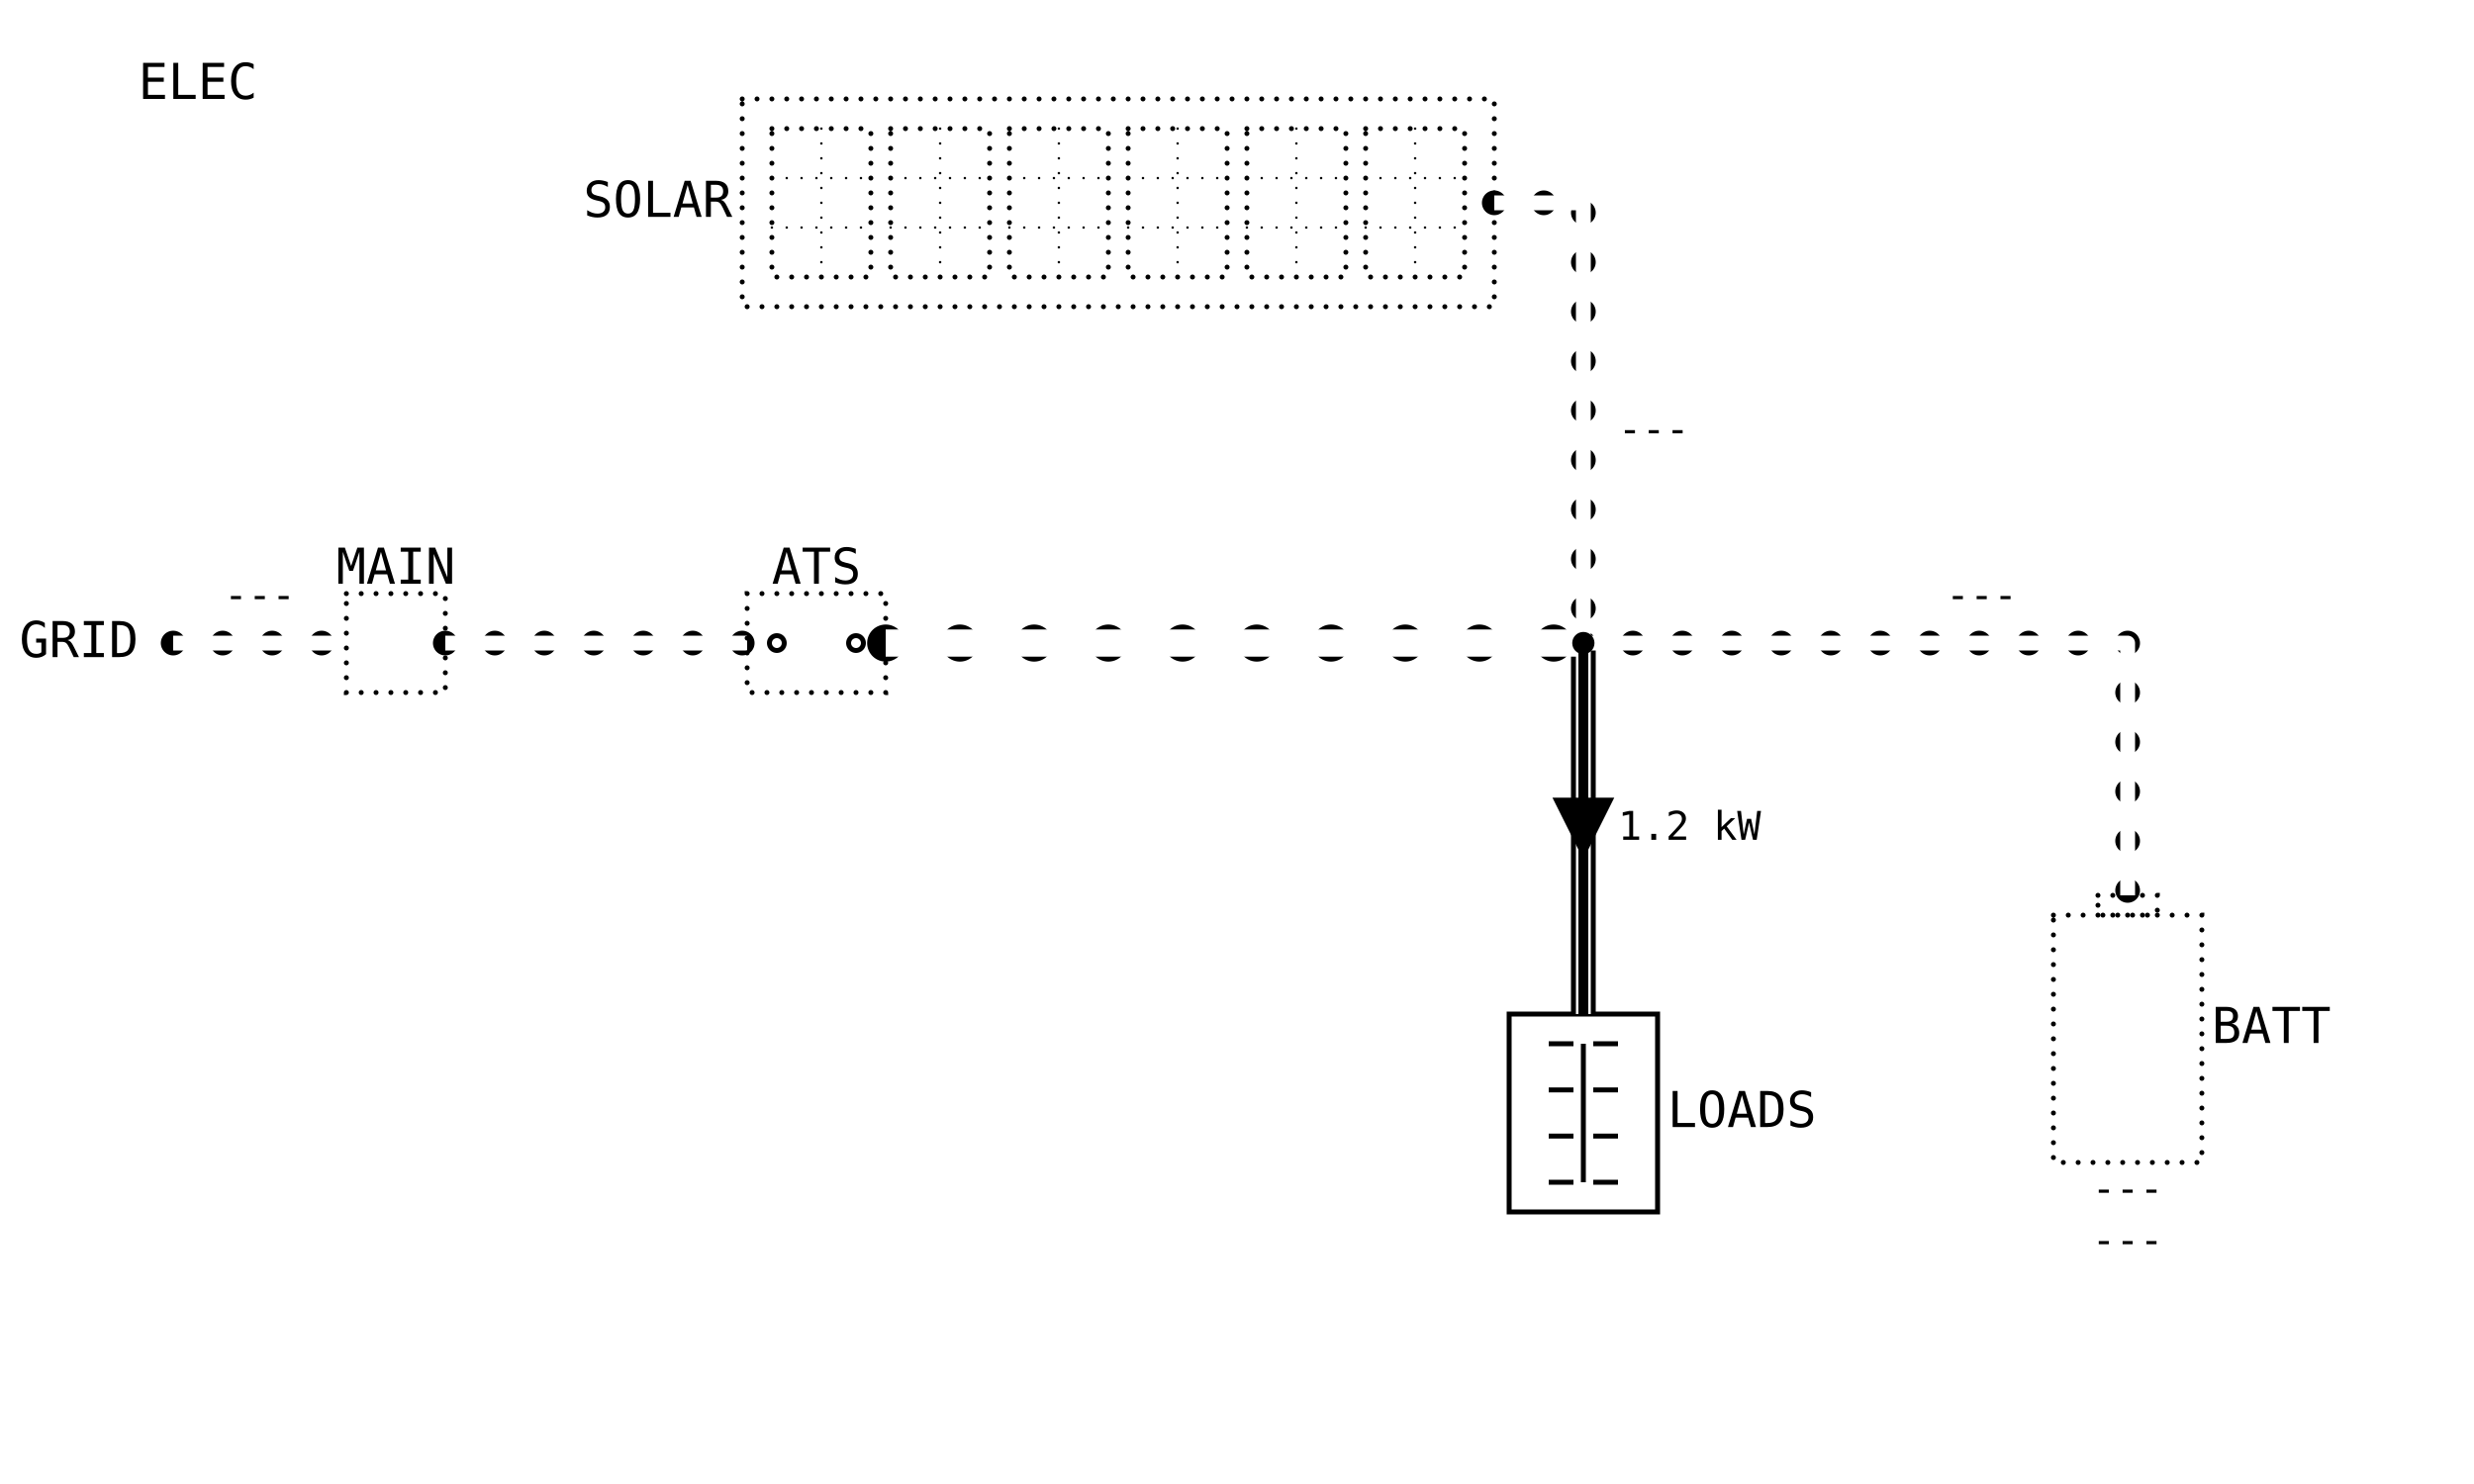
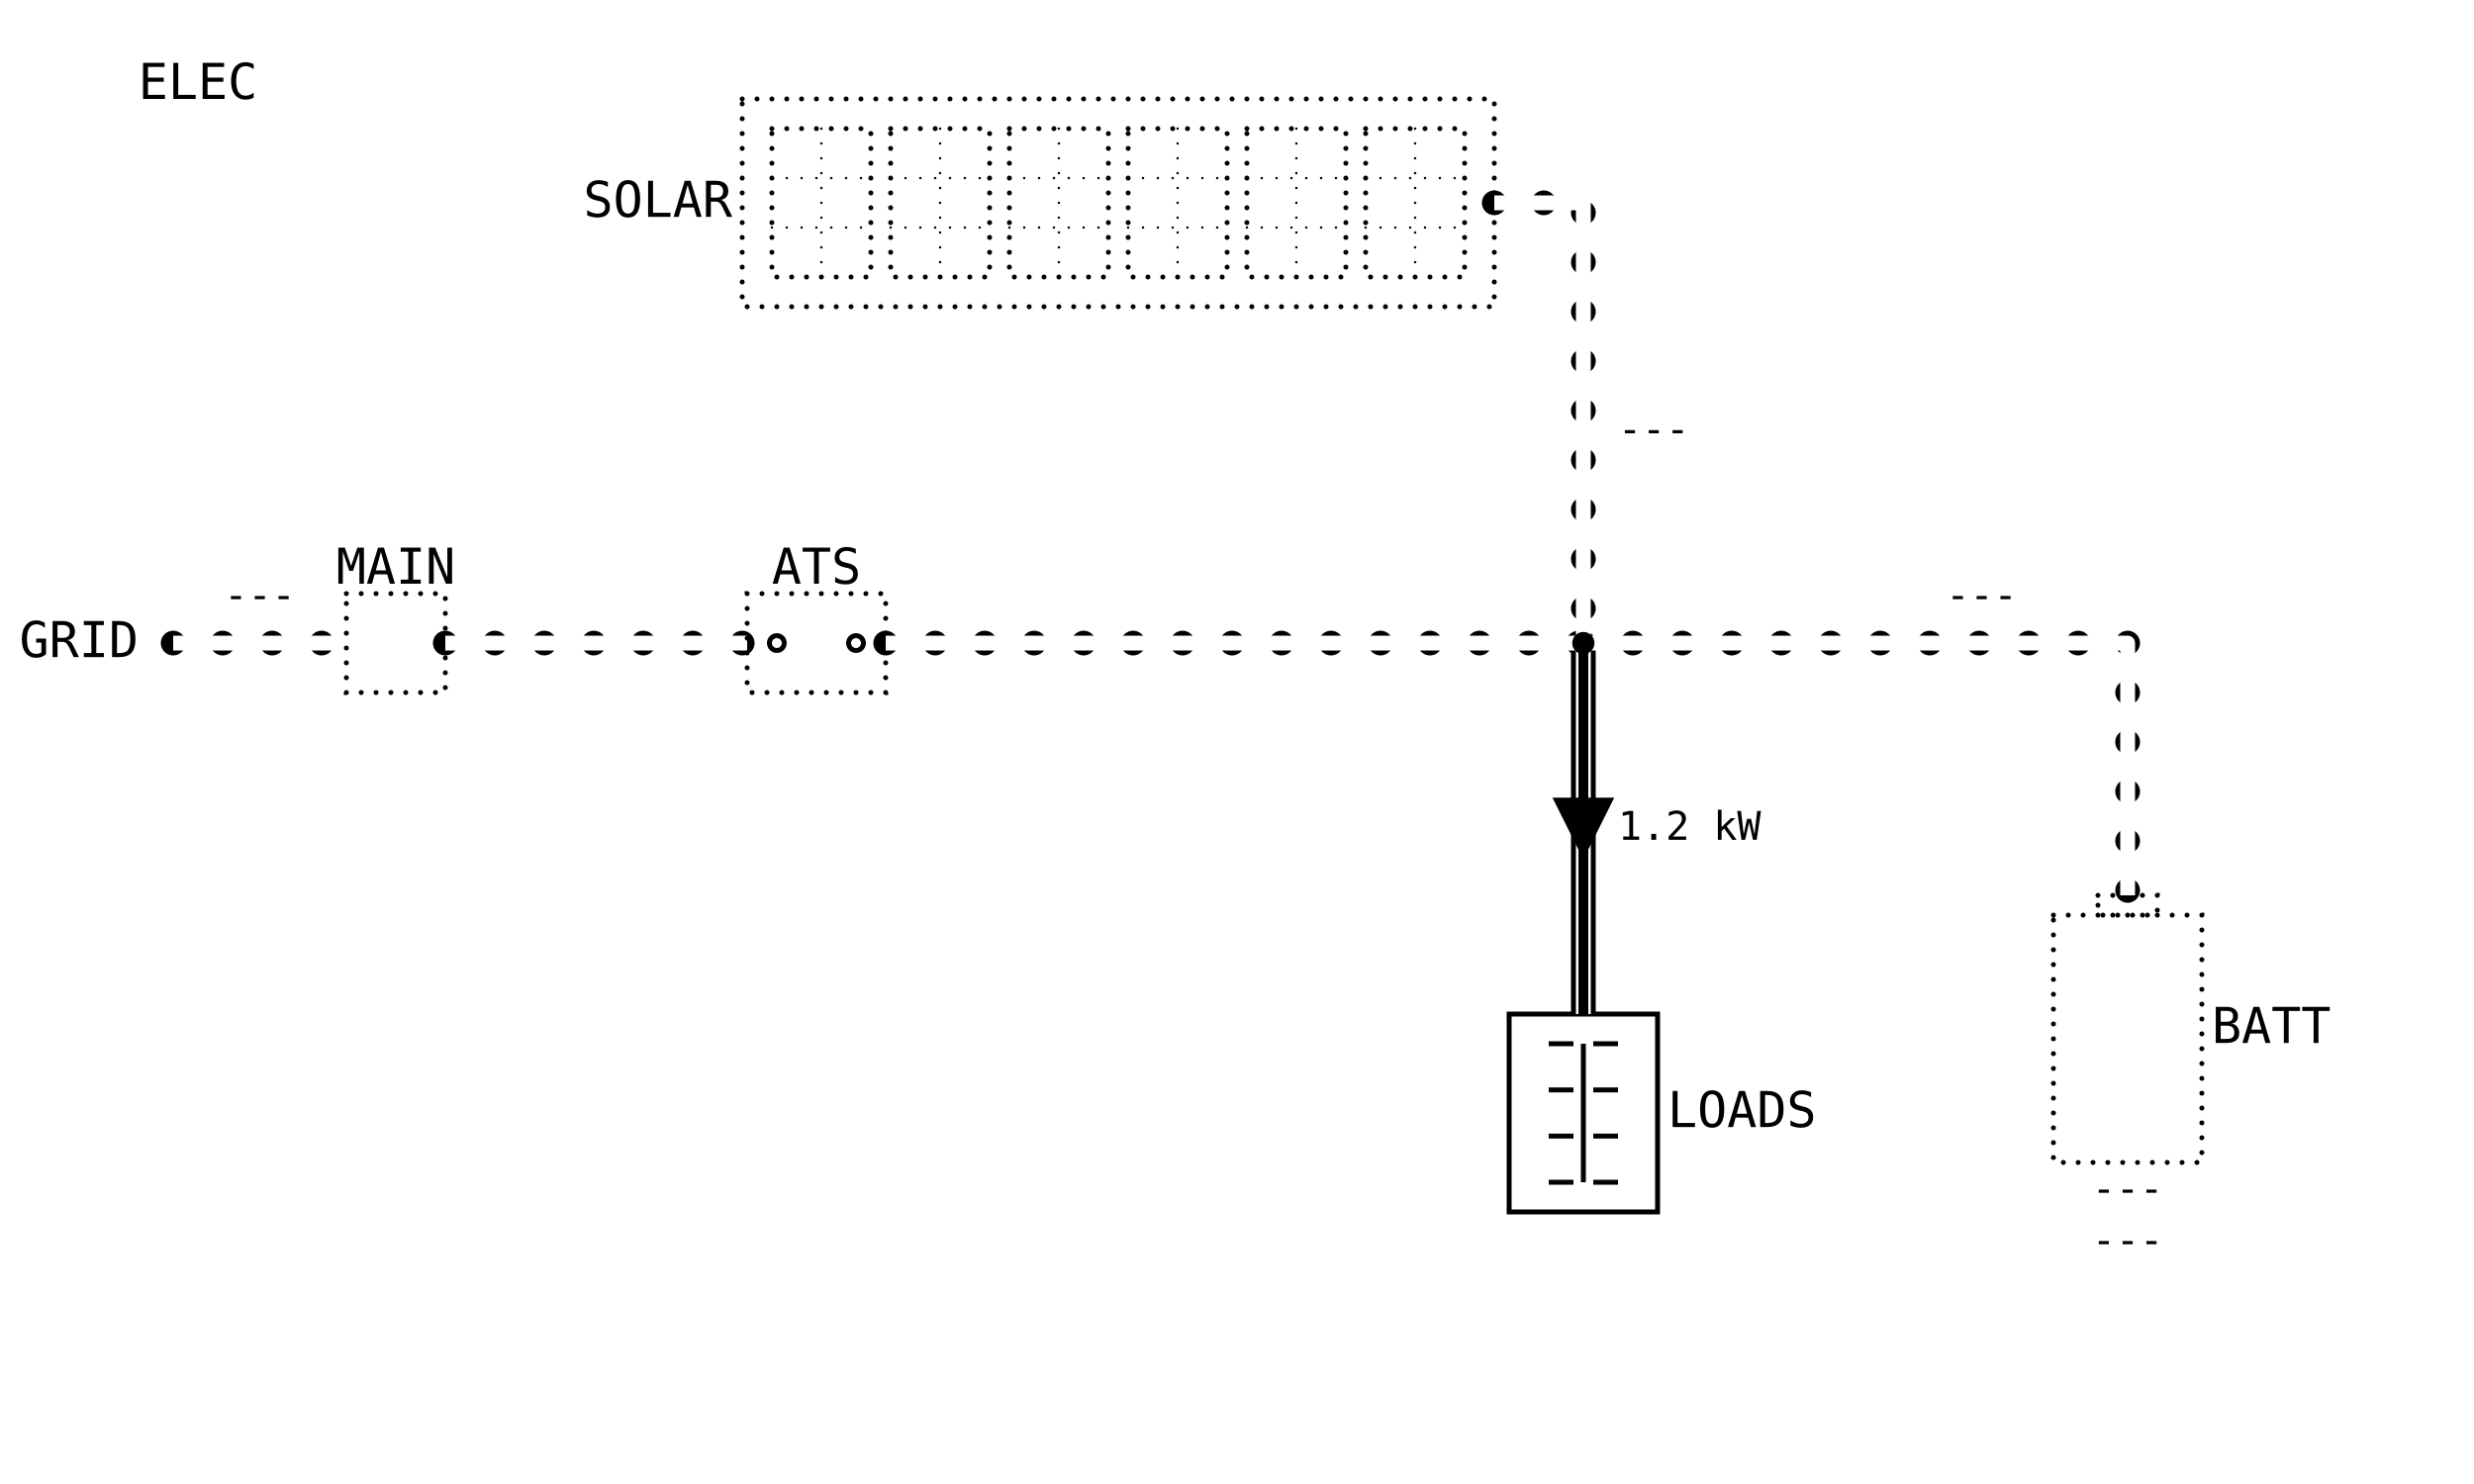
<svg xmlns="http://www.w3.org/2000/svg" viewBox="0 0 1000 600" width="1280" height="768" data-page="electrical" data-theme="eink_mono">
  <rect x="0" y="0" width="1000" height="600" fill="#ffffff" />
  <g id="casings">
    <g data-for="grid">
      <polyline points="70,260 140,260" fill="none" stroke="#000000" stroke-width="10" stroke-dasharray="0 20" stroke-linecap="round" stroke-linejoin="round" />
    </g>
    <g data-for="grid_link">
      <polyline points="180,260 302,260" fill="none" stroke="#000000" stroke-width="10" stroke-dasharray="0 20" stroke-linecap="round" stroke-linejoin="round" />
    </g>
    <g data-for="backup_feed">
-       <polyline points="358,260 640,260" fill="none" stroke="#000000" stroke-width="15" stroke-dasharray="0 30" stroke-linecap="round" stroke-linejoin="round" />
+       <polyline points="358,260 640,260" fill="none" stroke="#000000" stroke-width="10" stroke-dasharray="0 20" stroke-linecap="round" stroke-linejoin="round" />
    </g>
    <g data-for="solar">
      <polyline points="604,82 640,82 640,260" fill="none" stroke="#000000" stroke-width="10" stroke-dasharray="0 20" stroke-linecap="round" stroke-linejoin="round" />
    </g>
    <g data-for="battery_feed">
      <polyline points="640,260 860,260 860,362" fill="none" stroke="#000000" stroke-width="10" stroke-dasharray="0 20" stroke-linecap="round" stroke-linejoin="round" />
    </g>
    <g data-for="load_feed">
      <polyline points="640,260 640,410" fill="none" stroke="#000000" stroke-width="10" stroke-linejoin="round" />
    </g>
  </g>
  <g id="title">
    <text x="80" y="40" text-anchor="middle" font-family="DejaVu Sans Mono, monospace" font-size="20" fill="#000000">ELEC</text>
  </g>
  <g id="grid">
    <polyline points="70,260 140,260" fill="none" stroke="#ffffff" stroke-width="6" stroke-linejoin="round" />
    <text x="56" y="260" text-anchor="end" dominant-baseline="middle" font-family="DejaVu Sans Mono, monospace" font-size="20" fill="#000000">GRID</text>
    <text x="105" y="246" text-anchor="middle" font-family="DejaVu Sans Mono, monospace" font-size="16" fill="#000000">---</text>
  </g>
  <g id="main_breaker">
    <g>
      <rect x="140" y="240" width="40" height="40" fill="none" stroke="#000000" stroke-width="2" stroke-dasharray="0 6" stroke-linecap="round" />
    </g>
    <text x="160" y="236" text-anchor="middle" font-family="DejaVu Sans Mono, monospace" font-size="20" fill="#000000">MAIN</text>
  </g>
  <g id="grid_link">
    <polyline points="180,260 302,260" fill="none" stroke="#ffffff" stroke-width="6" stroke-linejoin="round" />
  </g>
  <g id="ats">
    <g>
      <rect x="302" y="240" width="56" height="40" fill="none" stroke="#000000" stroke-width="2" stroke-dasharray="0 6" stroke-linecap="round" />
      <circle cx="314" cy="260" r="3" fill="none" stroke="#000000" stroke-width="2" />
      <circle cx="346" cy="260" r="3" fill="none" stroke="#000000" stroke-width="2" />
    </g>
    <text x="330" y="236" text-anchor="middle" font-family="DejaVu Sans Mono, monospace" font-size="20" fill="#000000">ATS</text>
  </g>
  <g id="backup_feed">
-     <polyline points="358,260 640,260" fill="none" stroke="#ffffff" stroke-width="11" stroke-linejoin="round" />
+     <polyline points="358,260 640,260" fill="none" stroke="#ffffff" stroke-width="6" stroke-linejoin="round" />
  </g>
  <g id="array">
    <rect x="300" y="40" width="304" height="84" fill="none" stroke="#000000" stroke-width="2" stroke-dasharray="0 6" stroke-linecap="round" />
    <g id="array.p1">
      <rect x="312" y="52" width="40" height="60" fill="none" stroke="#000000" stroke-width="2" stroke-dasharray="0 6" stroke-linecap="round" />
      <line x1="312" y1="72" x2="352" y2="72" stroke="#000000" stroke-width="1" stroke-dasharray="0 6" stroke-linecap="round" />
      <line x1="312" y1="92" x2="352" y2="92" stroke="#000000" stroke-width="1" stroke-dasharray="0 6" stroke-linecap="round" />
      <line x1="332" y1="52" x2="332" y2="112" stroke="#000000" stroke-width="1" stroke-dasharray="0 6" stroke-linecap="round" />
    </g>
    <g id="array.p2">
      <rect x="360" y="52" width="40" height="60" fill="none" stroke="#000000" stroke-width="2" stroke-dasharray="0 6" stroke-linecap="round" />
      <line x1="360" y1="72" x2="400" y2="72" stroke="#000000" stroke-width="1" stroke-dasharray="0 6" stroke-linecap="round" />
      <line x1="360" y1="92" x2="400" y2="92" stroke="#000000" stroke-width="1" stroke-dasharray="0 6" stroke-linecap="round" />
      <line x1="380" y1="52" x2="380" y2="112" stroke="#000000" stroke-width="1" stroke-dasharray="0 6" stroke-linecap="round" />
    </g>
    <g id="array.p3">
      <rect x="408" y="52" width="40" height="60" fill="none" stroke="#000000" stroke-width="2" stroke-dasharray="0 6" stroke-linecap="round" />
      <line x1="408" y1="72" x2="448" y2="72" stroke="#000000" stroke-width="1" stroke-dasharray="0 6" stroke-linecap="round" />
      <line x1="408" y1="92" x2="448" y2="92" stroke="#000000" stroke-width="1" stroke-dasharray="0 6" stroke-linecap="round" />
      <line x1="428" y1="52" x2="428" y2="112" stroke="#000000" stroke-width="1" stroke-dasharray="0 6" stroke-linecap="round" />
    </g>
    <g id="array.p4">
      <rect x="456" y="52" width="40" height="60" fill="none" stroke="#000000" stroke-width="2" stroke-dasharray="0 6" stroke-linecap="round" />
      <line x1="456" y1="72" x2="496" y2="72" stroke="#000000" stroke-width="1" stroke-dasharray="0 6" stroke-linecap="round" />
      <line x1="456" y1="92" x2="496" y2="92" stroke="#000000" stroke-width="1" stroke-dasharray="0 6" stroke-linecap="round" />
      <line x1="476" y1="52" x2="476" y2="112" stroke="#000000" stroke-width="1" stroke-dasharray="0 6" stroke-linecap="round" />
    </g>
    <g id="array.p5">
      <rect x="504" y="52" width="40" height="60" fill="none" stroke="#000000" stroke-width="2" stroke-dasharray="0 6" stroke-linecap="round" />
      <line x1="504" y1="72" x2="544" y2="72" stroke="#000000" stroke-width="1" stroke-dasharray="0 6" stroke-linecap="round" />
      <line x1="504" y1="92" x2="544" y2="92" stroke="#000000" stroke-width="1" stroke-dasharray="0 6" stroke-linecap="round" />
      <line x1="524" y1="52" x2="524" y2="112" stroke="#000000" stroke-width="1" stroke-dasharray="0 6" stroke-linecap="round" />
    </g>
    <g id="array.p6">
      <rect x="552" y="52" width="40" height="60" fill="none" stroke="#000000" stroke-width="2" stroke-dasharray="0 6" stroke-linecap="round" />
      <line x1="552" y1="72" x2="592" y2="72" stroke="#000000" stroke-width="1" stroke-dasharray="0 6" stroke-linecap="round" />
      <line x1="552" y1="92" x2="592" y2="92" stroke="#000000" stroke-width="1" stroke-dasharray="0 6" stroke-linecap="round" />
      <line x1="572" y1="52" x2="572" y2="112" stroke="#000000" stroke-width="1" stroke-dasharray="0 6" stroke-linecap="round" />
    </g>
    <text x="296" y="82" text-anchor="end" dominant-baseline="middle" font-family="DejaVu Sans Mono, monospace" font-size="20" fill="#000000">SOLAR</text>
  </g>
  <g id="solar">
    <polyline points="604,82 640,82 640,260" fill="none" stroke="#ffffff" stroke-width="6" stroke-linejoin="round" />
    <text x="654" y="174.4" text-anchor="start" dominant-baseline="middle" font-family="DejaVu Sans Mono, monospace" font-size="16" fill="#000000">---</text>
  </g>
  <g id="battery">
    <rect x="830" y="370" width="60" height="100" fill="none" stroke="#000000" stroke-width="2" stroke-dasharray="0 6" stroke-linecap="round" />
    <rect x="848" y="362" width="24" height="8" fill="none" stroke="#000000" stroke-width="2" stroke-dasharray="0 6" stroke-linecap="round" />
    <text x="894" y="416" text-anchor="start" dominant-baseline="middle" font-family="DejaVu Sans Mono, monospace" font-size="20" fill="#000000">BATT</text>
    <text x="860" y="486" text-anchor="middle" font-family="DejaVu Sans Mono, monospace" font-size="16" fill="#000000">---</text>
    <text x="860" y="506.8" text-anchor="middle" font-family="DejaVu Sans Mono, monospace" font-size="16" fill="#000000">---</text>
  </g>
  <g id="battery_feed">
    <polyline points="640,260 860,260 860,362" fill="none" stroke="#ffffff" stroke-width="6" stroke-linejoin="round" />
    <text x="801" y="246" text-anchor="middle" font-family="DejaVu Sans Mono, monospace" font-size="16" fill="#000000">---</text>
  </g>
  <g id="loads">
    <rect x="610" y="410" width="60" height="80" fill="none" stroke="#000000" stroke-width="2" />
    <line x1="640" y1="422" x2="640" y2="478" stroke="#000000" stroke-width="2" />
    <line x1="626" y1="422" x2="636" y2="422" stroke="#000000" stroke-width="2" />
    <line x1="644" y1="422" x2="654" y2="422" stroke="#000000" stroke-width="2" />
    <line x1="626" y1="440.67" x2="636" y2="440.67" stroke="#000000" stroke-width="2" />
    <line x1="644" y1="440.67" x2="654" y2="440.67" stroke="#000000" stroke-width="2" />
    <line x1="626" y1="459.33" x2="636" y2="459.33" stroke="#000000" stroke-width="2" />
    <line x1="644" y1="459.33" x2="654" y2="459.33" stroke="#000000" stroke-width="2" />
    <line x1="626" y1="478" x2="636" y2="478" stroke="#000000" stroke-width="2" />
    <line x1="644" y1="478" x2="654" y2="478" stroke="#000000" stroke-width="2" />
    <text x="674" y="450" text-anchor="start" dominant-baseline="middle" font-family="DejaVu Sans Mono, monospace" font-size="20" fill="#000000">LOADS</text>
  </g>
  <g id="load_feed">
    <polyline points="640,260 640,410" fill="none" stroke="#ffffff" stroke-width="6" stroke-linejoin="round" />
    <polyline points="640,260 640,410" fill="none" stroke="#000000" stroke-width="4" stroke-linejoin="round" />
    <polygon points="640,347.5 627.5,322.5 652.5,322.5" fill="#000000" />
    <text x="654" y="335" text-anchor="start" dominant-baseline="middle" font-family="DejaVu Sans Mono, monospace" font-size="16" fill="#000000">1.2 kW</text>
  </g>
  <g id="bus">
    <circle cx="640" cy="260" r="4.5" fill="#000000" />
  </g>
</svg>
